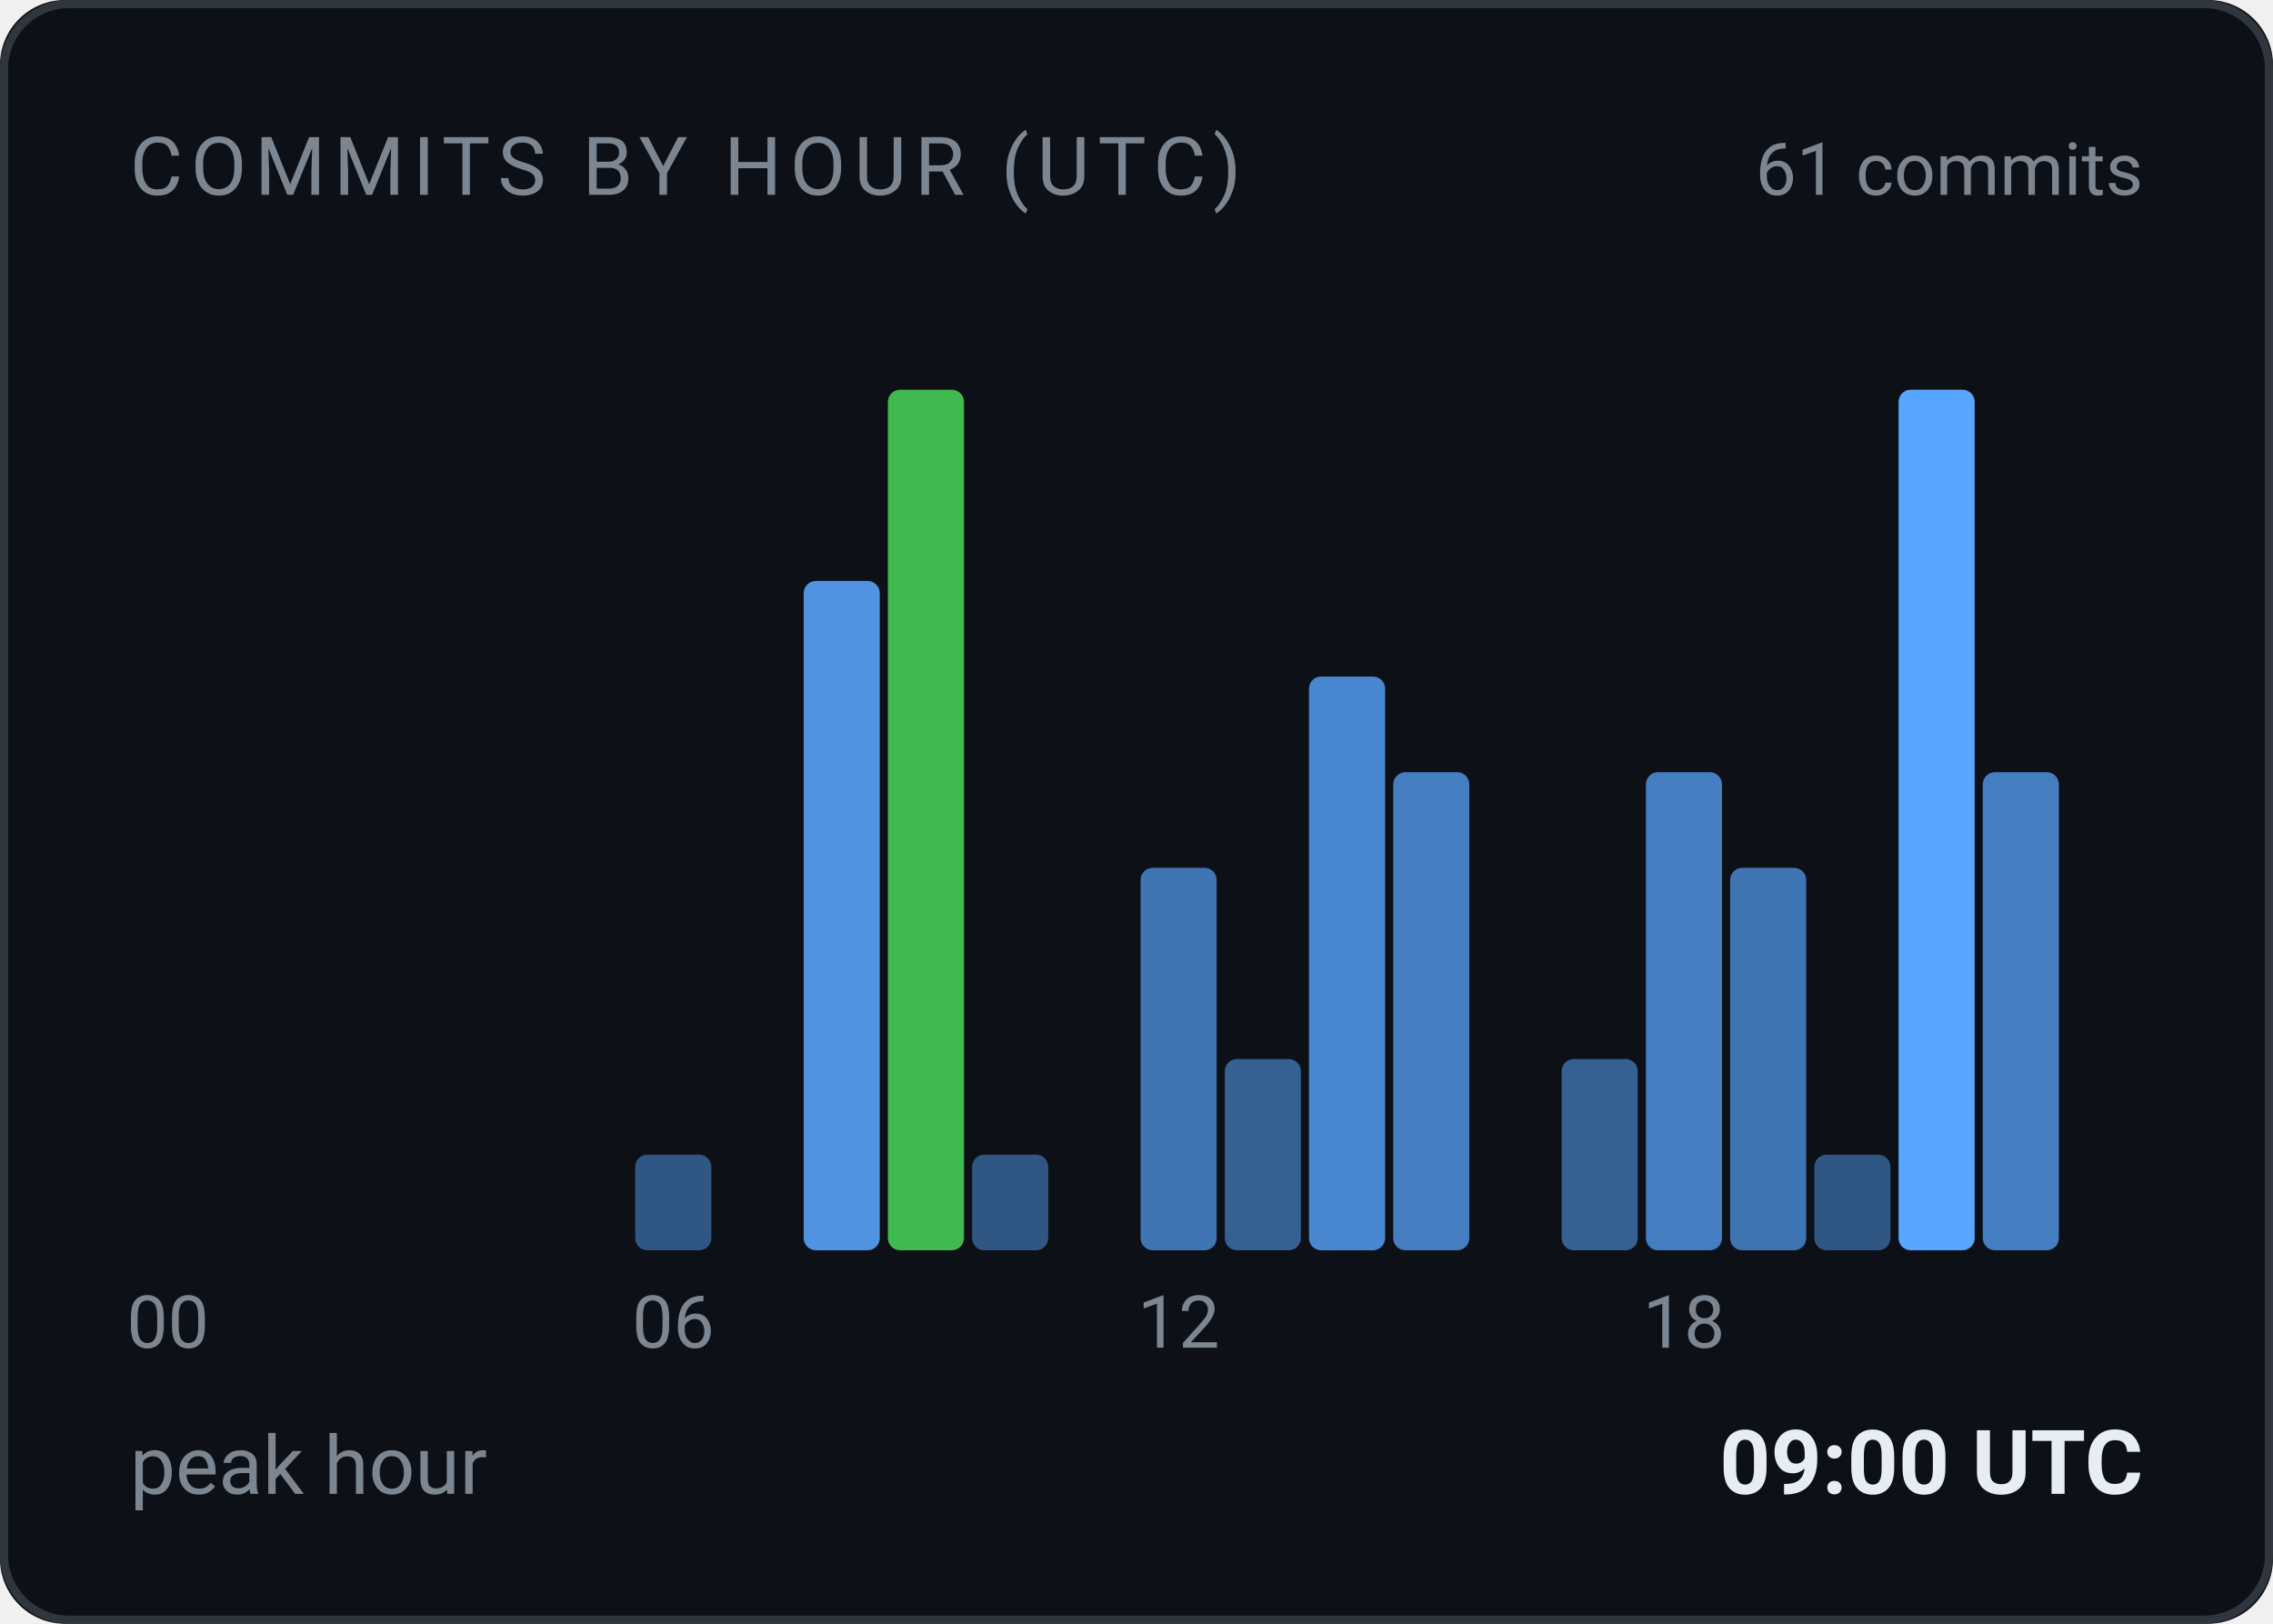
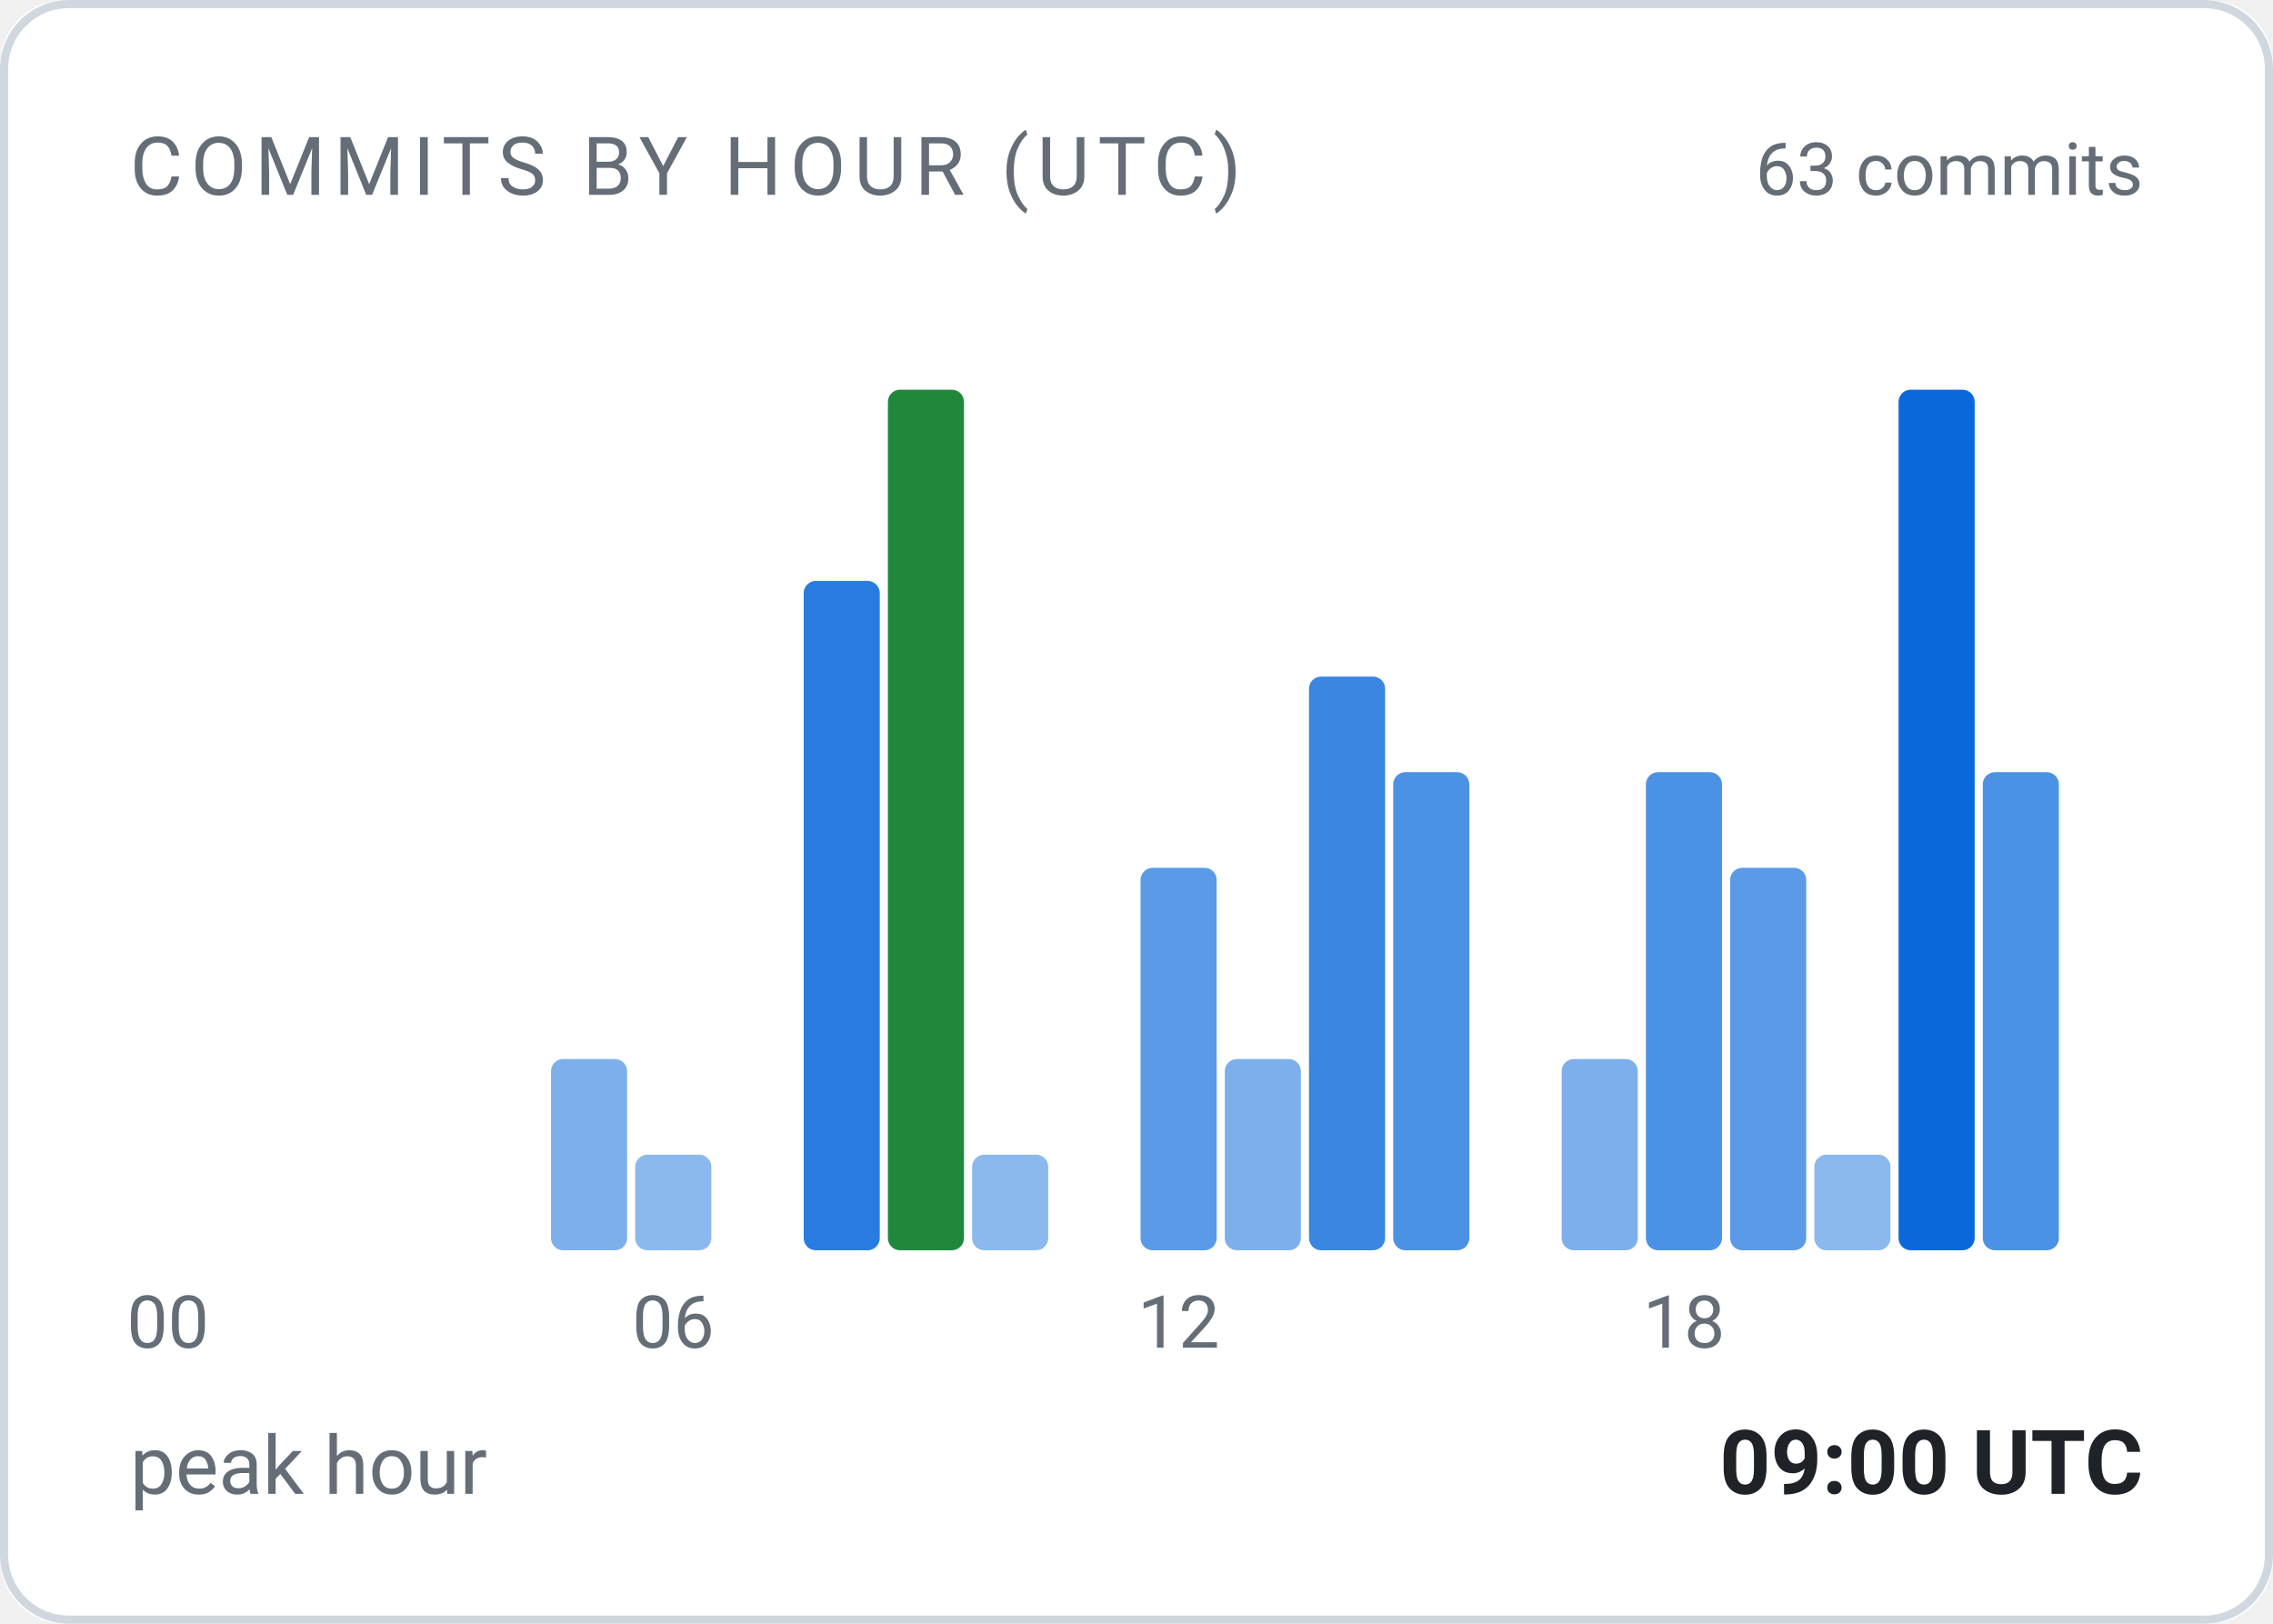
<svg xmlns="http://www.w3.org/2000/svg" viewBox="0 0 280 200" width="280" height="200" role="img" aria-label="Commits by hour of day">
  <style>text { font-family: -apple-system, BlinkMacSystemFont, "Segoe UI", Roboto, "Helvetica Neue", sans-serif; }</style>
-   <rect x="0" y="0" width="280" height="200" rx="8" ry="8" fill="#0d1117" />
-   <rect x="0.5" y="0.5" width="279" height="199" rx="8" ry="8" fill="none" stroke="#30363d" />
-   <text x="16" y="24" fill="#7d8590" font-size="10" letter-spacing="0.1em">COMMITS BY HOUR (UTC)</text>
-   <text x="264" y="24" fill="#7d8590" font-size="9" text-anchor="end">61 commits</text>
-   <rect x="16" y="154" width="9.375" height="0" rx="1.5" ry="1.5" fill="#58a6ff" opacity="0.40" />
-   <rect x="26.375" y="154" width="9.375" height="0" rx="1.5" ry="1.5" fill="#58a6ff" opacity="0.40" />
-   <rect x="36.75" y="154" width="9.375" height="0" rx="1.5" ry="1.5" fill="#58a6ff" opacity="0.40" />
-   <rect x="47.125" y="154" width="9.375" height="0" rx="1.5" ry="1.5" fill="#58a6ff" opacity="0.40" />
-   <rect x="57.5" y="154" width="9.375" height="0" rx="1.5" ry="1.5" fill="#58a6ff" opacity="0.40" />
-   <rect x="67.875" y="154" width="9.375" height="0" rx="1.5" ry="1.5" fill="#58a6ff" opacity="0.40" />
-   <rect x="78.25" y="142.222" width="9.375" height="11.778" rx="1.5" ry="1.5" fill="#58a6ff" opacity="0.47" />
-   <rect x="88.625" y="154" width="9.375" height="0" rx="1.5" ry="1.5" fill="#58a6ff" opacity="0.40" />
-   <rect x="99" y="71.556" width="9.375" height="82.444" rx="1.5" ry="1.5" fill="#58a6ff" opacity="0.87" />
-   <rect x="109.375" y="48" width="9.375" height="106" rx="1.5" ry="1.5" fill="#3fb950" opacity="1.00" />
-   <rect x="119.75" y="142.222" width="9.375" height="11.778" rx="1.5" ry="1.5" fill="#58a6ff" opacity="0.47" />
-   <rect x="130.125" y="154" width="9.375" height="0" rx="1.5" ry="1.5" fill="#58a6ff" opacity="0.40" />
-   <rect x="140.5" y="106.889" width="9.375" height="47.111" rx="1.5" ry="1.5" fill="#58a6ff" opacity="0.67" />
-   <rect x="150.875" y="130.444" width="9.375" height="23.556" rx="1.5" ry="1.5" fill="#58a6ff" opacity="0.53" />
-   <rect x="161.25" y="83.333" width="9.375" height="70.667" rx="1.5" ry="1.5" fill="#58a6ff" opacity="0.80" />
-   <rect x="171.625" y="95.111" width="9.375" height="58.889" rx="1.5" ry="1.5" fill="#58a6ff" opacity="0.73" />
-   <rect x="182" y="154" width="9.375" height="0" rx="1.5" ry="1.5" fill="#58a6ff" opacity="0.40" />
-   <rect x="192.375" y="130.444" width="9.375" height="23.556" rx="1.5" ry="1.5" fill="#58a6ff" opacity="0.53" />
-   <rect x="202.75" y="95.111" width="9.375" height="58.889" rx="1.5" ry="1.5" fill="#58a6ff" opacity="0.73" />
-   <rect x="213.125" y="106.889" width="9.375" height="47.111" rx="1.5" ry="1.5" fill="#58a6ff" opacity="0.67" />
-   <rect x="223.5" y="142.222" width="9.375" height="11.778" rx="1.5" ry="1.5" fill="#58a6ff" opacity="0.47" />
-   <rect x="233.875" y="48" width="9.375" height="106" rx="1.5" ry="1.5" fill="#58a6ff" opacity="1.00" />
-   <rect x="244.25" y="95.111" width="9.375" height="58.889" rx="1.5" ry="1.5" fill="#58a6ff" opacity="0.73" />
-   <rect x="254.625" y="154" width="9.375" height="0" rx="1.5" ry="1.5" fill="#58a6ff" opacity="0.40" />
-   <text x="20.688" y="166" fill="#7d8590" font-size="9" text-anchor="middle">00</text>
-   <text x="82.938" y="166" fill="#7d8590" font-size="9" text-anchor="middle">06</text>
-   <text x="145.188" y="166" fill="#7d8590" font-size="9" text-anchor="middle">12</text>
-   <text x="207.438" y="166" fill="#7d8590" font-size="9" text-anchor="middle">18</text>
-   <text x="16" y="184" fill="#7d8590" font-size="10">peak hour</text>
-   <text x="264" y="184" fill="#e6edf3" font-size="11" text-anchor="end" font-weight="600">09:00 UTC</text>
+   <rect x="0" y="0" width="280" height="200" rx="8" ry="8" fill="#ffffff" />
+   <rect x="0.5" y="0.5" width="279" height="199" rx="8" ry="8" fill="none" stroke="#d0d7de" />
+   <text x="16" y="24" fill="#656d76" font-size="10" letter-spacing="0.1em">COMMITS BY HOUR (UTC)</text>
+   <text x="264" y="24" fill="#656d76" font-size="9" text-anchor="end">63 commits</text>
+   <rect x="16" y="154" width="9.375" height="0" rx="1.5" ry="1.5" fill="#0969da" opacity="0.40" />
+   <rect x="26.375" y="154" width="9.375" height="0" rx="1.5" ry="1.5" fill="#0969da" opacity="0.40" />
+   <rect x="36.75" y="154" width="9.375" height="0" rx="1.5" ry="1.5" fill="#0969da" opacity="0.40" />
+   <rect x="47.125" y="154" width="9.375" height="0" rx="1.5" ry="1.5" fill="#0969da" opacity="0.40" />
+   <rect x="57.5" y="154" width="9.375" height="0" rx="1.5" ry="1.5" fill="#0969da" opacity="0.40" />
+   <rect x="67.875" y="130.444" width="9.375" height="23.556" rx="1.5" ry="1.5" fill="#0969da" opacity="0.53" />
+   <rect x="78.25" y="142.222" width="9.375" height="11.778" rx="1.5" ry="1.5" fill="#0969da" opacity="0.47" />
+   <rect x="88.625" y="154" width="9.375" height="0" rx="1.5" ry="1.5" fill="#0969da" opacity="0.40" />
+   <rect x="99" y="71.556" width="9.375" height="82.444" rx="1.5" ry="1.5" fill="#0969da" opacity="0.87" />
+   <rect x="109.375" y="48" width="9.375" height="106" rx="1.5" ry="1.5" fill="#1f883d" opacity="1.00" />
+   <rect x="119.75" y="142.222" width="9.375" height="11.778" rx="1.5" ry="1.5" fill="#0969da" opacity="0.47" />
+   <rect x="130.125" y="154" width="9.375" height="0" rx="1.5" ry="1.5" fill="#0969da" opacity="0.40" />
+   <rect x="140.5" y="106.889" width="9.375" height="47.111" rx="1.5" ry="1.5" fill="#0969da" opacity="0.67" />
+   <rect x="150.875" y="130.444" width="9.375" height="23.556" rx="1.5" ry="1.5" fill="#0969da" opacity="0.53" />
+   <rect x="161.25" y="83.333" width="9.375" height="70.667" rx="1.5" ry="1.5" fill="#0969da" opacity="0.80" />
+   <rect x="171.625" y="95.111" width="9.375" height="58.889" rx="1.5" ry="1.5" fill="#0969da" opacity="0.73" />
+   <rect x="182" y="154" width="9.375" height="0" rx="1.5" ry="1.5" fill="#0969da" opacity="0.40" />
+   <rect x="192.375" y="130.444" width="9.375" height="23.556" rx="1.5" ry="1.5" fill="#0969da" opacity="0.53" />
+   <rect x="202.75" y="95.111" width="9.375" height="58.889" rx="1.5" ry="1.5" fill="#0969da" opacity="0.73" />
+   <rect x="213.125" y="106.889" width="9.375" height="47.111" rx="1.5" ry="1.5" fill="#0969da" opacity="0.67" />
+   <rect x="223.5" y="142.222" width="9.375" height="11.778" rx="1.5" ry="1.5" fill="#0969da" opacity="0.47" />
+   <rect x="233.875" y="48" width="9.375" height="106" rx="1.5" ry="1.5" fill="#0969da" opacity="1.00" />
+   <rect x="244.25" y="95.111" width="9.375" height="58.889" rx="1.5" ry="1.5" fill="#0969da" opacity="0.73" />
+   <rect x="254.625" y="154" width="9.375" height="0" rx="1.5" ry="1.5" fill="#0969da" opacity="0.40" />
+   <text x="20.688" y="166" fill="#656d76" font-size="9" text-anchor="middle">00</text>
+   <text x="82.938" y="166" fill="#656d76" font-size="9" text-anchor="middle">06</text>
+   <text x="145.188" y="166" fill="#656d76" font-size="9" text-anchor="middle">12</text>
+   <text x="207.438" y="166" fill="#656d76" font-size="9" text-anchor="middle">18</text>
+   <text x="16" y="184" fill="#656d76" font-size="10">peak hour</text>
+   <text x="264" y="184" fill="#1f2328" font-size="11" text-anchor="end" font-weight="600">09:00 UTC</text>
</svg>
